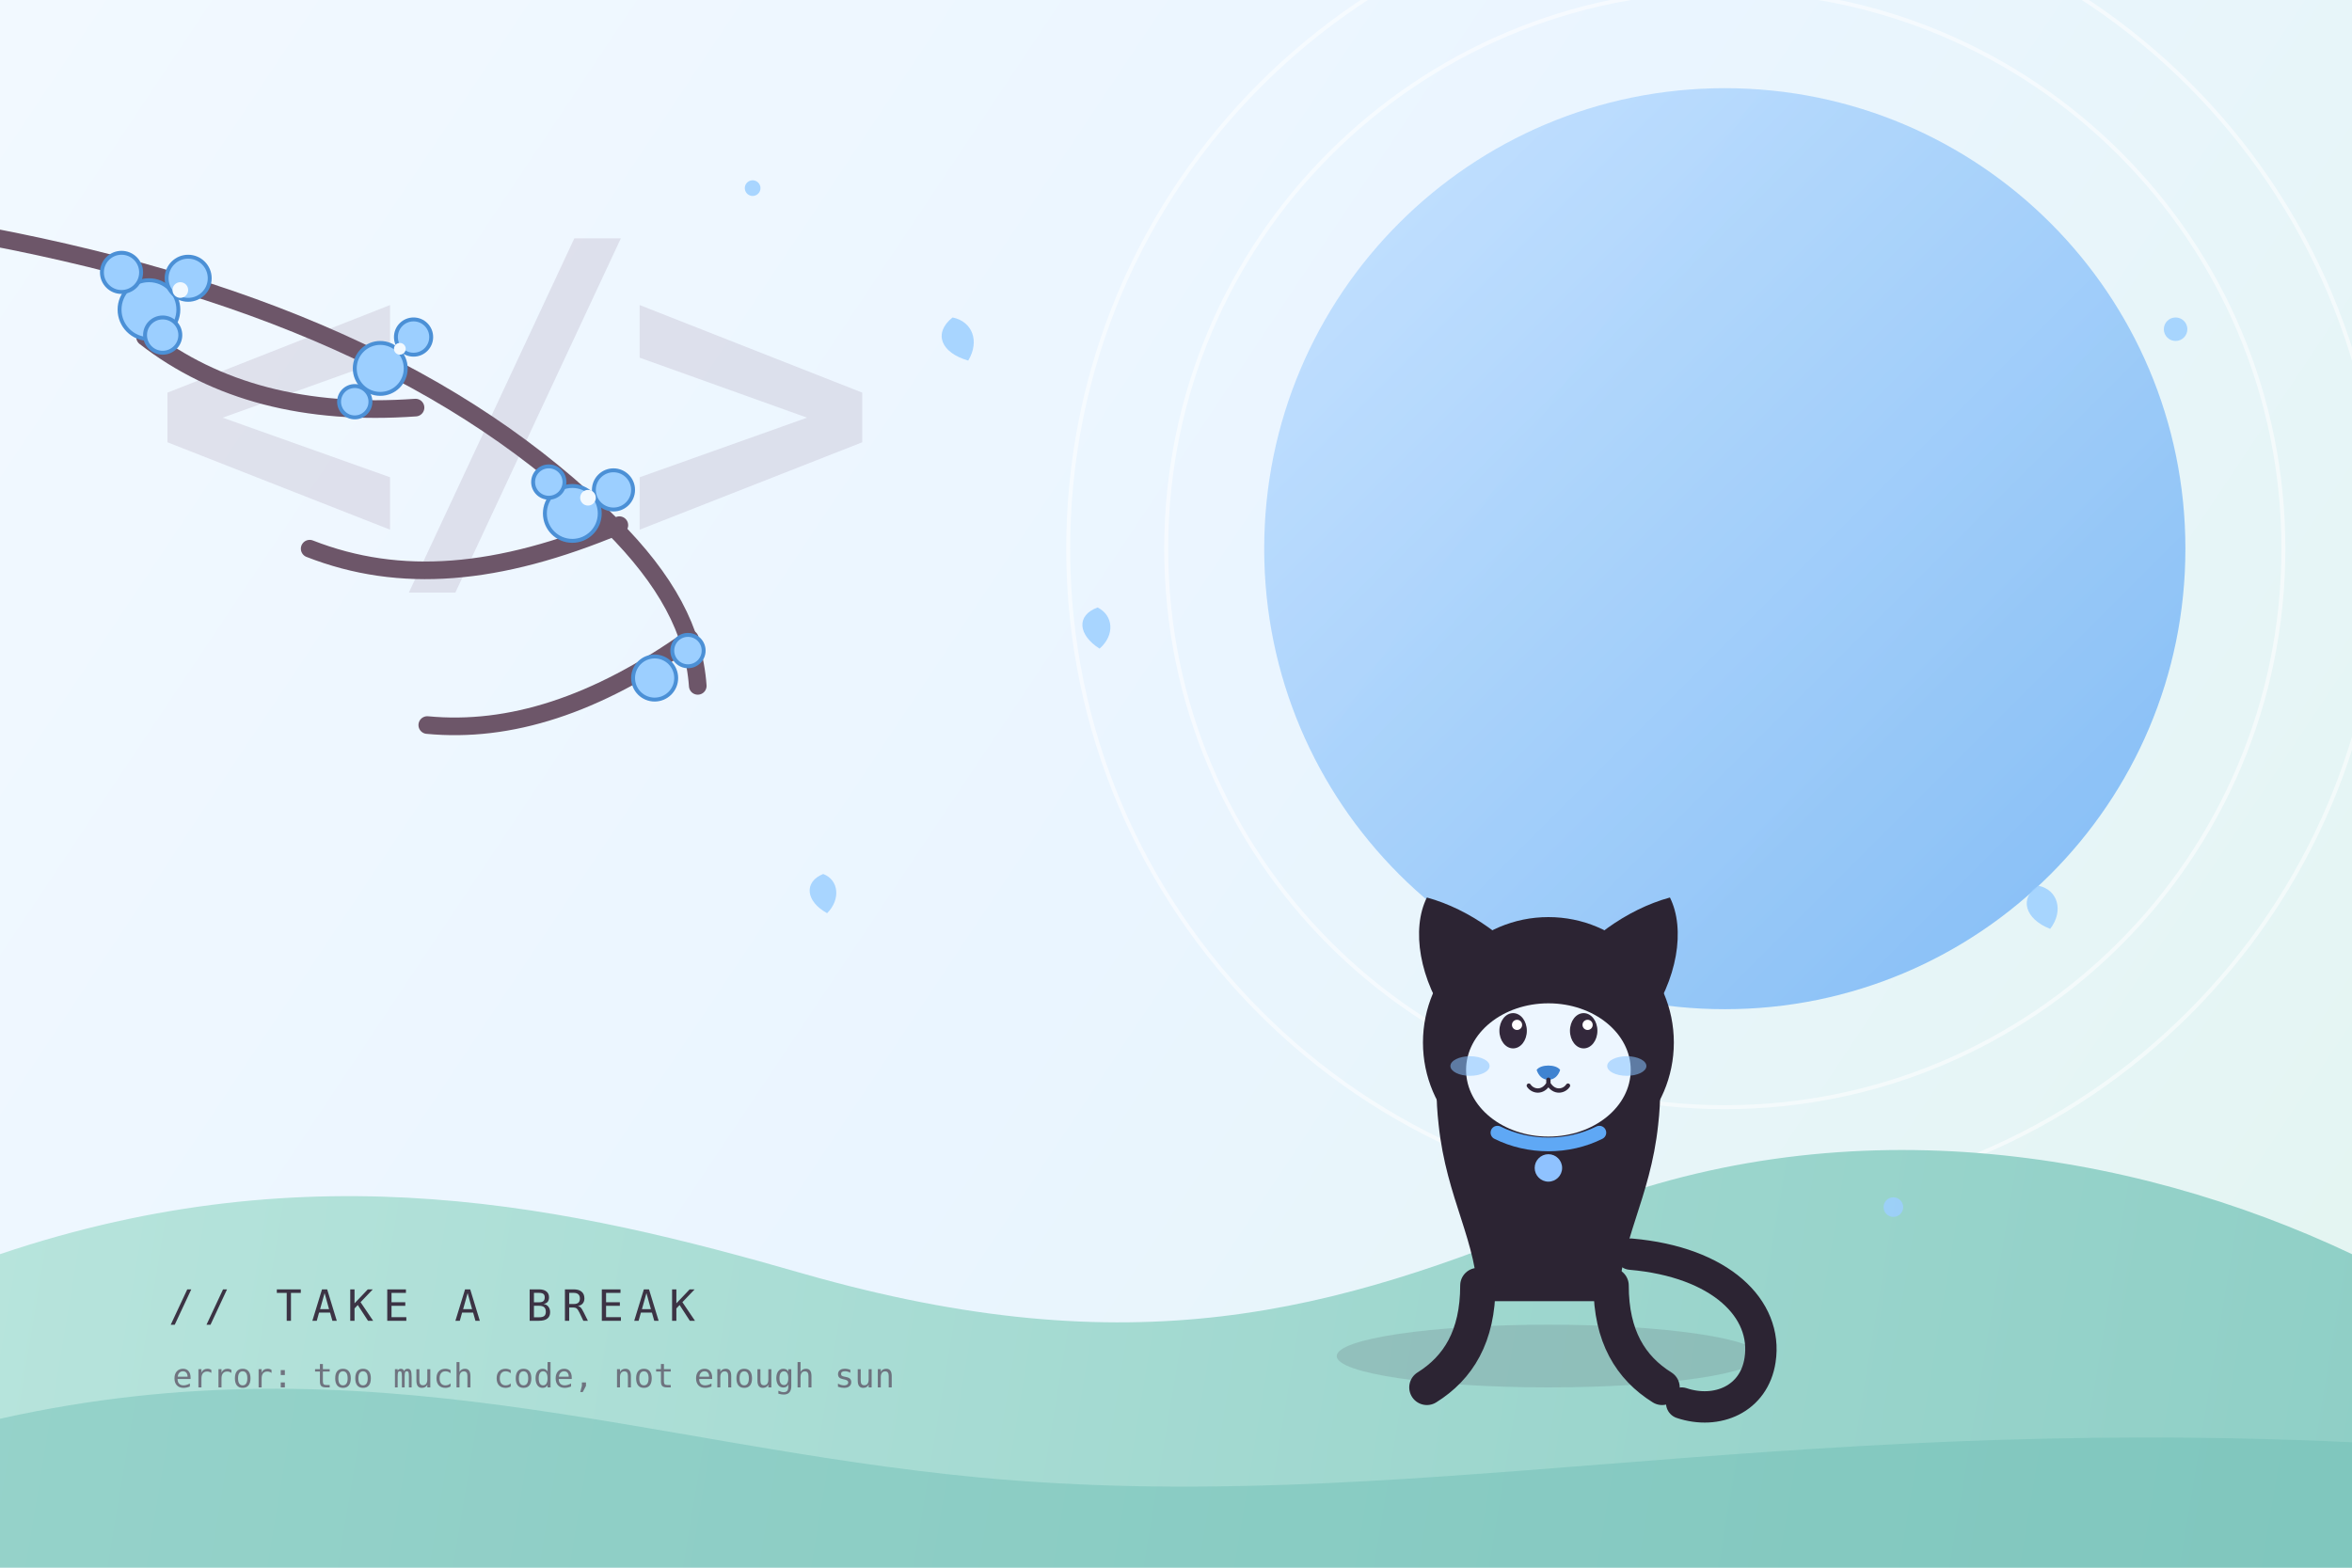
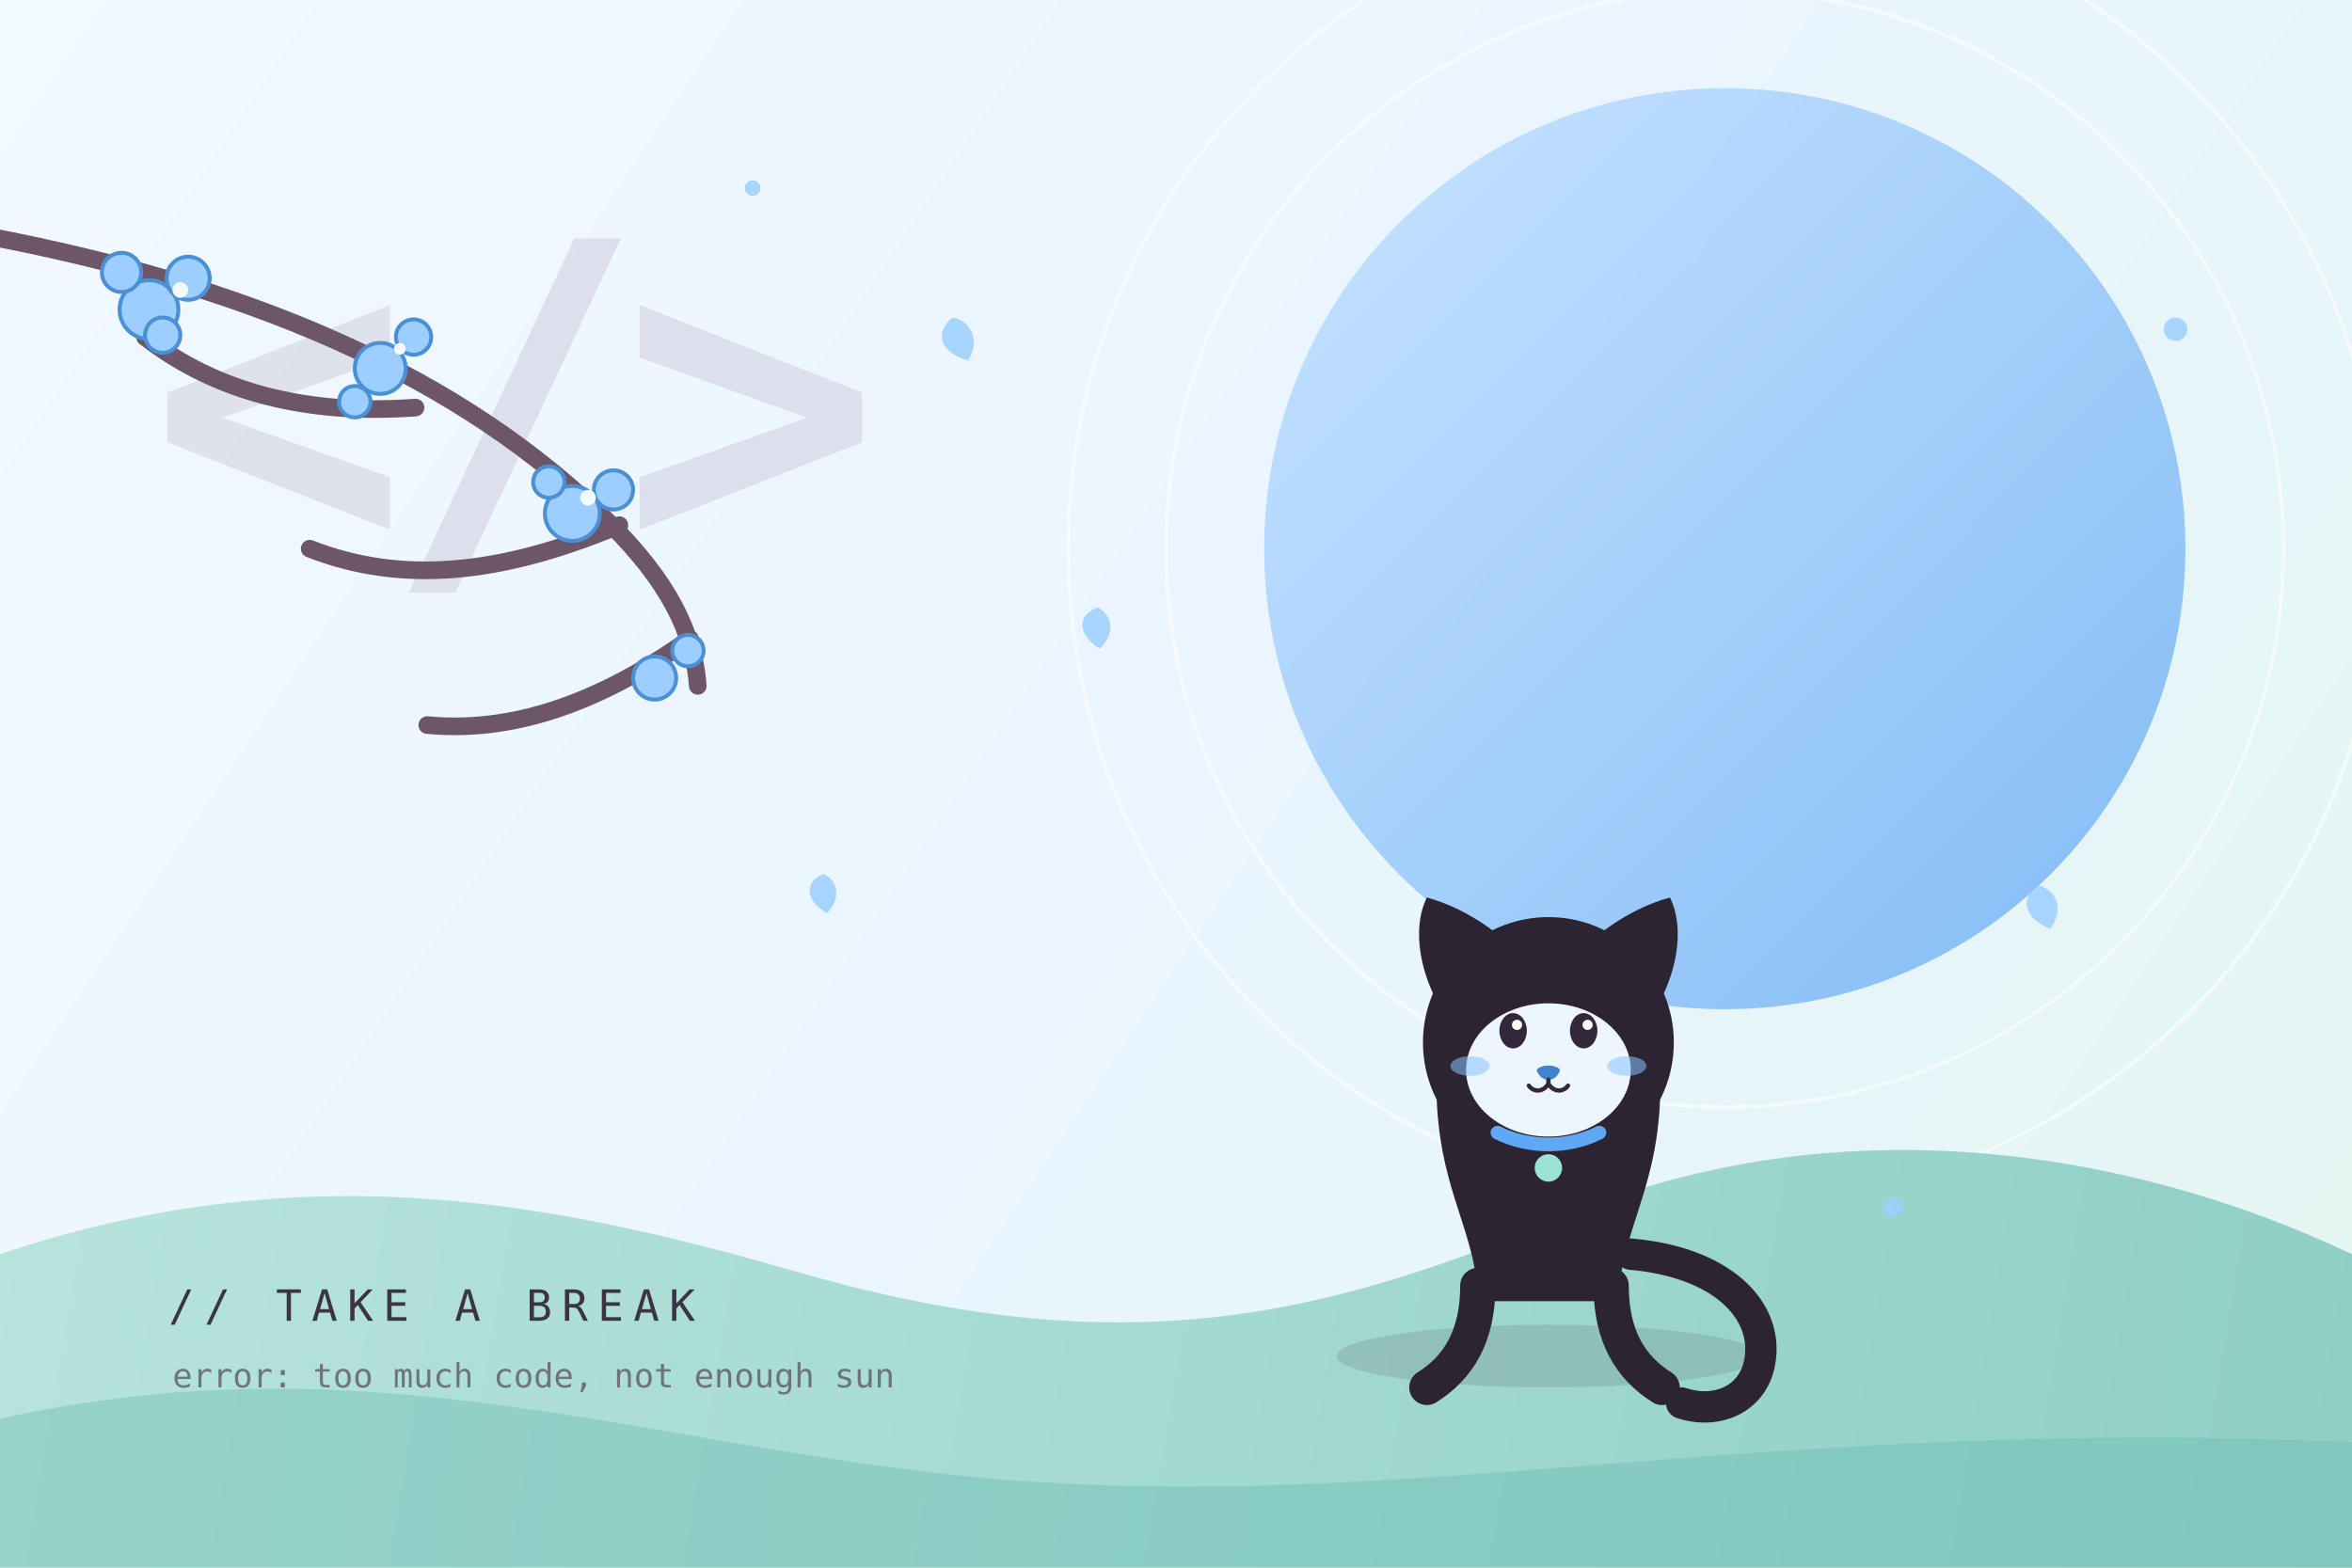
<svg xmlns="http://www.w3.org/2000/svg" viewBox="0 0 1200 800" width="1200" height="800" preserveAspectRatio="xMidYMid slice">
  <defs>
    <linearGradient id="fb2-sky" x1="0" y1="0" x2="1200" y2="800" gradientUnits="userSpaceOnUse">
      <stop offset="0" stop-color="#f2f9ff" />
      <stop offset=".5" stop-color="#eaf5ff" />
      <stop offset="1" stop-color="#e3f5f0" />
    </linearGradient>
    <linearGradient id="fb2-sun" x1="620" y1="80" x2="1040" y2="500" gradientUnits="userSpaceOnUse">
      <stop offset="0" stop-color="#b9dcff" />
      <stop offset="1" stop-color="#5fa8f5" />
    </linearGradient>
    <linearGradient id="fb2-hill" x1="0" y1="600" x2="1200" y2="800" gradientUnits="userSpaceOnUse">
      <stop offset="0" stop-color="#b7e4dc" />
      <stop offset="1" stop-color="#8fcfc6" />
    </linearGradient>
  </defs>
  <rect width="1200" height="800" fill="url(#fb2-sky)" />
  <circle cx="880" cy="280" r="235" fill="url(#fb2-sun)" opacity=".7" />
  <g fill="none" stroke="#fff" stroke-width="2" opacity=".55">
    <circle cx="880" cy="280" r="285" />
    <circle cx="880" cy="280" r="335" />
  </g>
  <text x="76" y="282" fill="#8f7898" opacity=".18" font-family="ui-monospace, SFMono-Regular, Consolas, monospace" font-size="220" font-weight="700" letter-spacing="-12">&lt;/&gt;</text>
  <path d="M0 640c160-54 292-24 410 10 168 48 270 20 390-30 138-57 286-34 400 20v160H0z" fill="url(#fb2-hill)" />
  <path d="M0 724c188-42 330 14 500 30 214 20 400-32 700-18v64H0z" fill="#6cbdb4" opacity=".45" />
  <g stroke="#6d5669" stroke-width="9" fill="none" stroke-linecap="round">
    <path d="M-20 118c146 26 256 74 332 150 28 28 42 54 44 82" />
    <path d="M212 208c-56 4-102-8-138-36" />
    <path d="M316 268c-62 26-112 30-158 12" />
    <path d="M352 326c-48 34-92 48-134 44" />
  </g>
  <g>
    <g fill="#9ccfff" stroke="#4b90d6" stroke-width="2">
      <circle cx="76" cy="158" r="15" />
      <circle cx="96" cy="142" r="11" />
      <circle cx="62" cy="139" r="10" />
      <circle cx="83" cy="171" r="9" />
      <circle cx="194" cy="188" r="13" />
      <circle cx="211" cy="172" r="9" />
      <circle cx="181" cy="205" r="8" />
      <circle cx="292" cy="262" r="14" />
      <circle cx="313" cy="250" r="10" />
      <circle cx="280" cy="246" r="8" />
      <circle cx="334" cy="346" r="11" />
      <circle cx="351" cy="332" r="8" />
    </g>
    <g fill="#f2f9ff">
      <circle cx="92" cy="148" r="4" />
      <circle cx="204" cy="178" r="3" />
      <circle cx="300" cy="254" r="4" />
    </g>
  </g>
  <g transform="translate(690 420)">
    <ellipse cx="100" cy="272" rx="108" ry="16" fill="#3b2f45" opacity=".14" />
    <path d="M44 154c-6-52 14-88 56-88s62 36 56 88c-4 38-20 60-20 90H64c0-30-16-52-20-90z" fill="#2c2433" />
    <path d="M64 236c0 26-10 42-26 52m94-52c0 26 10 42 26 52" fill="none" stroke="#2c2433" stroke-width="18" stroke-linecap="round" />
    <path d="M142 220c46 4 70 28 66 54-3 20-22 28-40 22" fill="none" stroke="#2c2433" stroke-width="16" stroke-linecap="round" />
    <path d="M50 102C34 80 30 54 38 38c22 6 44 22 56 40z" fill="#2c2433" />
    <path d="M150 102c16-22 20-48 12-64-22 6-44 22-56 40z" fill="#2c2433" />
    <circle cx="100" cy="112" r="64" fill="#2c2433" />
    <ellipse cx="100" cy="126" rx="42" ry="34" fill="#edf6ff" />
    <ellipse cx="82" cy="106" rx="7" ry="9" fill="#33283b" />
    <ellipse cx="118" cy="106" rx="7" ry="9" fill="#33283b" />
    <circle cx="84" cy="103" r="2.6" fill="#fff" />
    <circle cx="120" cy="103" r="2.6" fill="#fff" />
    <path d="M94 126c2-3 10-3 12 0-1 3-3 5-6 5s-5-2-6-5z" fill="#3f83d1" />
    <path d="M100 131v2m0 0c-3 5-8 4-10 1m10-1c3 5 8 4 10 1" fill="none" stroke="#33283b" stroke-width="2.2" stroke-linecap="round" />
    <ellipse cx="60" cy="124" rx="10" ry="5" fill="#86c3ff" opacity=".55" />
    <ellipse cx="140" cy="124" rx="10" ry="5" fill="#86c3ff" opacity=".55" />
    <path d="M74 158c16 8 36 8 52 0" fill="none" stroke="#5fa8f5" stroke-width="7" stroke-linecap="round" />
-     <circle cx="100" cy="176" r="7" fill="#8fc2ff" />
+     <circle cx="100" cy="176" r="7" fill="#9be3d4" />
  </g>
  <g fill="#9ccfff" opacity=".85">
    <path d="M486 162c10 2 14 12 8 22-14-4-18-14-8-22z" />
    <path d="M560 310c8 4 9 14 1 21-11-7-12-17-1-21z" />
    <path d="M1040 452c10 2 13 13 6 22-13-5-16-16-6-22z" />
    <path d="M420 446c8 3 9 13 2 20-11-6-12-16-2-20z" />
    <circle cx="1110" cy="168" r="6" />
    <circle cx="384" cy="96" r="4" />
    <circle cx="966" cy="616" r="5" />
  </g>
  <g font-family="ui-monospace, SFMono-Regular, Consolas, monospace">
    <text x="86" y="674" fill="#3c3344" font-size="22" letter-spacing="5">// TAKE A BREAK</text>
    <text x="88" y="708" fill="#5a4f62" font-size="17" opacity=".75">error: too much code, not enough sun</text>
  </g>
</svg>
